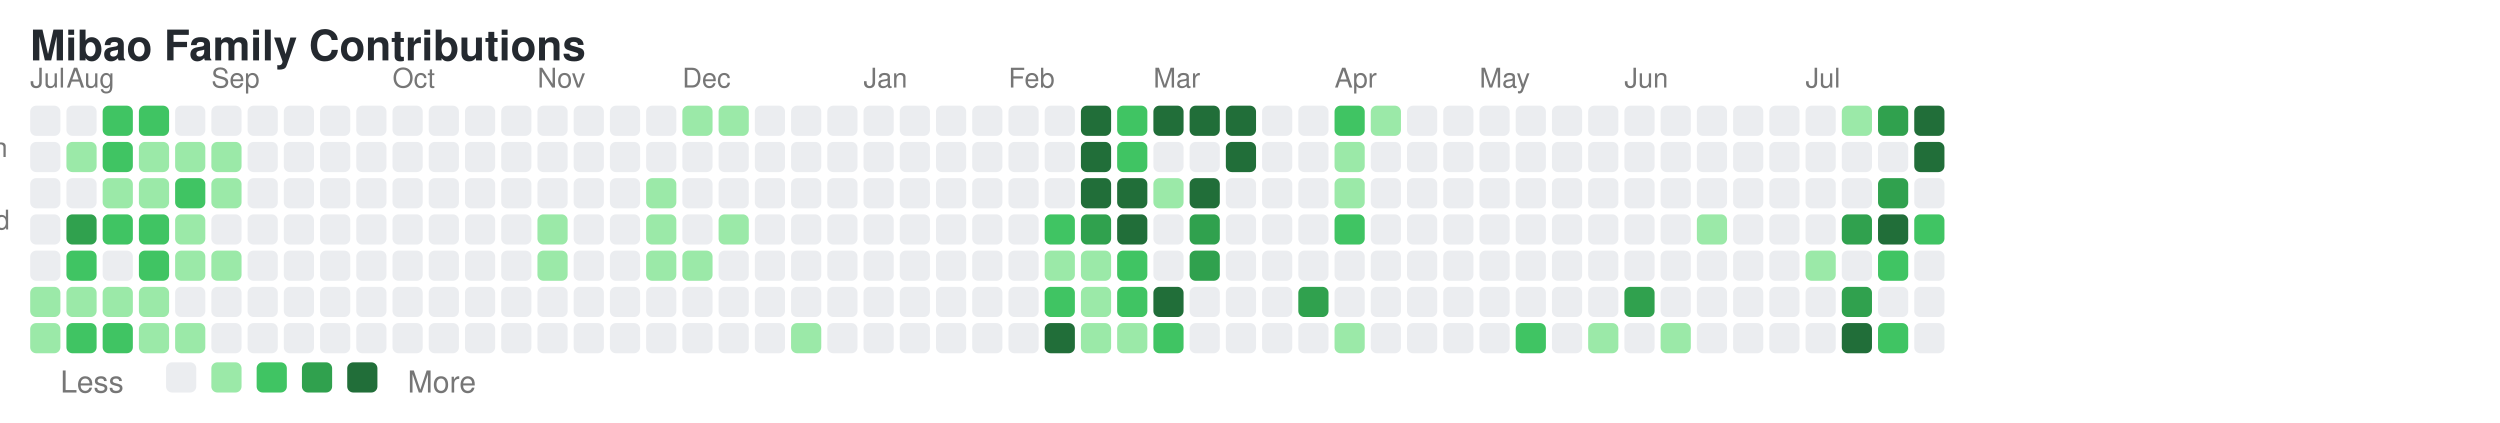
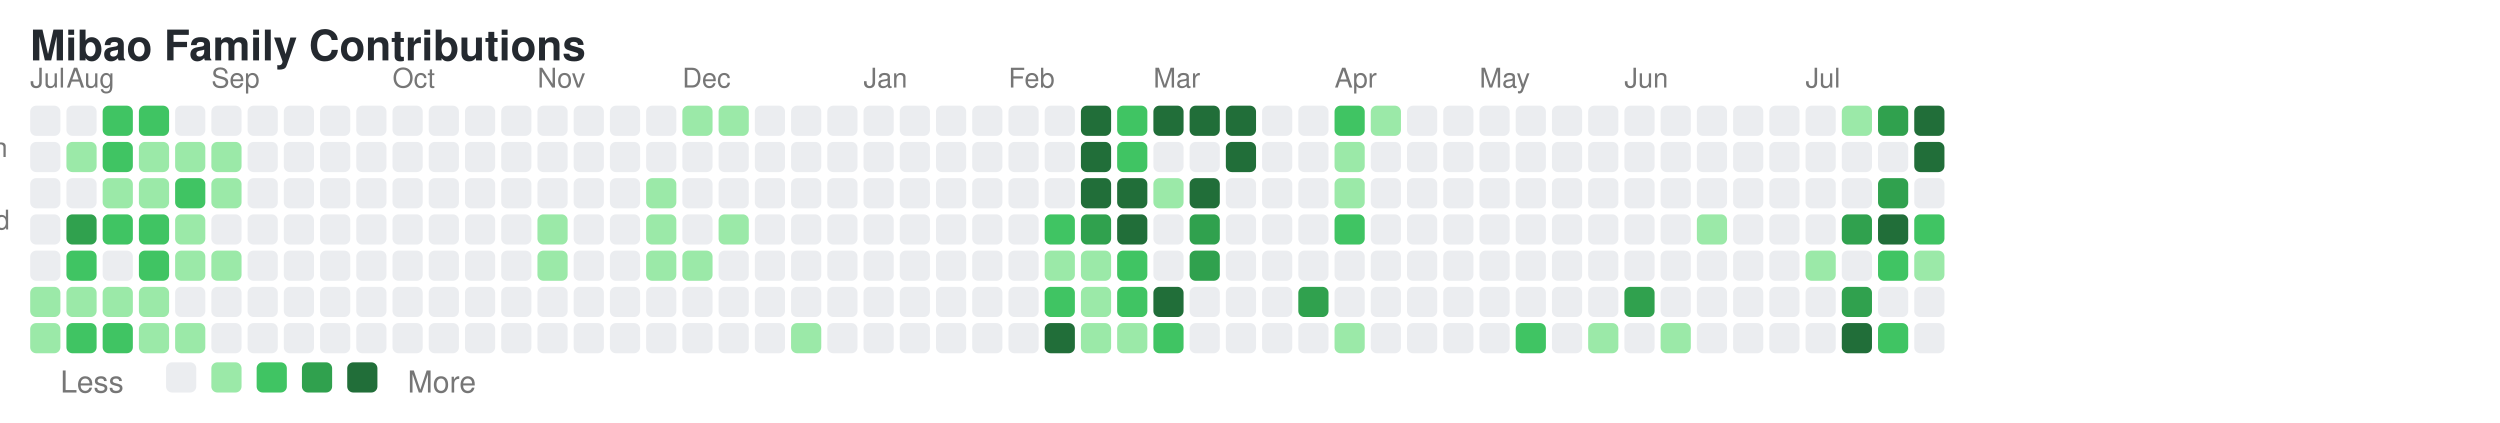
<svg xmlns="http://www.w3.org/2000/svg" width="828" height="140">
  <text x="10" y="20" font-family="-apple-system, BlinkMacSystemFont, Segoe UI, Helvetica, Arial, sans-serif" font-size="14" font-weight="600" fill="#24292f">Mibao Family Contributions</text>
  <g transform="translate(10, 35)">
    <text x="0" y="-6" font-family="-apple-system, BlinkMacSystemFont, Segoe UI, Helvetica, Arial, sans-serif" font-size="9" fill="#767676">Jul</text>
    <text x="12" y="-6" font-family="-apple-system, BlinkMacSystemFont, Segoe UI, Helvetica, Arial, sans-serif" font-size="9" fill="#767676">Aug</text>
    <text x="60" y="-6" font-family="-apple-system, BlinkMacSystemFont, Segoe UI, Helvetica, Arial, sans-serif" font-size="9" fill="#767676">Sep</text>
    <text x="120" y="-6" font-family="-apple-system, BlinkMacSystemFont, Segoe UI, Helvetica, Arial, sans-serif" font-size="9" fill="#767676">Oct</text>
    <text x="168" y="-6" font-family="-apple-system, BlinkMacSystemFont, Segoe UI, Helvetica, Arial, sans-serif" font-size="9" fill="#767676">Nov</text>
    <text x="216" y="-6" font-family="-apple-system, BlinkMacSystemFont, Segoe UI, Helvetica, Arial, sans-serif" font-size="9" fill="#767676">Dec</text>
    <text x="276" y="-6" font-family="-apple-system, BlinkMacSystemFont, Segoe UI, Helvetica, Arial, sans-serif" font-size="9" fill="#767676">Jan</text>
    <text x="324" y="-6" font-family="-apple-system, BlinkMacSystemFont, Segoe UI, Helvetica, Arial, sans-serif" font-size="9" fill="#767676">Feb</text>
    <text x="372" y="-6" font-family="-apple-system, BlinkMacSystemFont, Segoe UI, Helvetica, Arial, sans-serif" font-size="9" fill="#767676">Mar</text>
    <text x="432" y="-6" font-family="-apple-system, BlinkMacSystemFont, Segoe UI, Helvetica, Arial, sans-serif" font-size="9" fill="#767676">Apr</text>
    <text x="480" y="-6" font-family="-apple-system, BlinkMacSystemFont, Segoe UI, Helvetica, Arial, sans-serif" font-size="9" fill="#767676">May</text>
    <text x="528" y="-6" font-family="-apple-system, BlinkMacSystemFont, Segoe UI, Helvetica, Arial, sans-serif" font-size="9" fill="#767676">Jun</text>
    <text x="588" y="-6" font-family="-apple-system, BlinkMacSystemFont, Segoe UI, Helvetica, Arial, sans-serif" font-size="9" fill="#767676">Jul</text>
    <text x="-25" y="17.0" font-family="-apple-system, BlinkMacSystemFont, Segoe UI, Helvetica, Arial, sans-serif" font-size="9" fill="#767676">Mon</text>
    <text x="-25" y="41.0" font-family="-apple-system, BlinkMacSystemFont, Segoe UI, Helvetica, Arial, sans-serif" font-size="9" fill="#767676">Wed</text>
    <text x="-25" y="65.0" font-family="-apple-system, BlinkMacSystemFont, Segoe UI, Helvetica, Arial, sans-serif" font-size="9" fill="#767676">Fri</text>
    <rect x="0" y="0" width="10" height="10" fill="#ebedf0" rx="2" />
    <rect x="0" y="12" width="10" height="10" fill="#ebedf0" rx="2" />
    <rect x="0" y="24" width="10" height="10" fill="#ebedf0" rx="2" />
    <rect x="0" y="36" width="10" height="10" fill="#ebedf0" rx="2" />
    <rect x="0" y="48" width="10" height="10" fill="#ebedf0" rx="2" />
    <rect x="0" y="60" width="10" height="10" fill="#9be9a8" rx="2" />
    <rect x="0" y="72" width="10" height="10" fill="#9be9a8" rx="2" />
    <rect x="12" y="0" width="10" height="10" fill="#ebedf0" rx="2" />
    <rect x="12" y="12" width="10" height="10" fill="#9be9a8" rx="2" />
    <rect x="12" y="24" width="10" height="10" fill="#ebedf0" rx="2" />
    <rect x="12" y="36" width="10" height="10" fill="#30a14e" rx="2" />
    <rect x="12" y="48" width="10" height="10" fill="#40c463" rx="2" />
    <rect x="12" y="60" width="10" height="10" fill="#9be9a8" rx="2" />
    <rect x="12" y="72" width="10" height="10" fill="#40c463" rx="2" />
    <rect x="24" y="0" width="10" height="10" fill="#40c463" rx="2" />
    <rect x="24" y="12" width="10" height="10" fill="#40c463" rx="2" />
    <rect x="24" y="24" width="10" height="10" fill="#9be9a8" rx="2" />
    <rect x="24" y="36" width="10" height="10" fill="#40c463" rx="2" />
    <rect x="24" y="48" width="10" height="10" fill="#ebedf0" rx="2" />
    <rect x="24" y="60" width="10" height="10" fill="#9be9a8" rx="2" />
    <rect x="24" y="72" width="10" height="10" fill="#40c463" rx="2" />
    <rect x="36" y="0" width="10" height="10" fill="#40c463" rx="2" />
    <rect x="36" y="12" width="10" height="10" fill="#9be9a8" rx="2" />
    <rect x="36" y="24" width="10" height="10" fill="#9be9a8" rx="2" />
    <rect x="36" y="36" width="10" height="10" fill="#40c463" rx="2" />
    <rect x="36" y="48" width="10" height="10" fill="#40c463" rx="2" />
    <rect x="36" y="60" width="10" height="10" fill="#9be9a8" rx="2" />
    <rect x="36" y="72" width="10" height="10" fill="#9be9a8" rx="2" />
    <rect x="48" y="0" width="10" height="10" fill="#ebedf0" rx="2" />
    <rect x="48" y="12" width="10" height="10" fill="#9be9a8" rx="2" />
    <rect x="48" y="24" width="10" height="10" fill="#40c463" rx="2" />
    <rect x="48" y="36" width="10" height="10" fill="#9be9a8" rx="2" />
    <rect x="48" y="48" width="10" height="10" fill="#9be9a8" rx="2" />
    <rect x="48" y="60" width="10" height="10" fill="#ebedf0" rx="2" />
    <rect x="48" y="72" width="10" height="10" fill="#9be9a8" rx="2" />
    <rect x="60" y="0" width="10" height="10" fill="#ebedf0" rx="2" />
    <rect x="60" y="12" width="10" height="10" fill="#9be9a8" rx="2" />
    <rect x="60" y="24" width="10" height="10" fill="#9be9a8" rx="2" />
    <rect x="60" y="36" width="10" height="10" fill="#ebedf0" rx="2" />
    <rect x="60" y="48" width="10" height="10" fill="#9be9a8" rx="2" />
    <rect x="60" y="60" width="10" height="10" fill="#ebedf0" rx="2" />
    <rect x="60" y="72" width="10" height="10" fill="#ebedf0" rx="2" />
    <rect x="72" y="0" width="10" height="10" fill="#ebedf0" rx="2" />
    <rect x="72" y="12" width="10" height="10" fill="#ebedf0" rx="2" />
    <rect x="72" y="24" width="10" height="10" fill="#ebedf0" rx="2" />
    <rect x="72" y="36" width="10" height="10" fill="#ebedf0" rx="2" />
    <rect x="72" y="48" width="10" height="10" fill="#ebedf0" rx="2" />
    <rect x="72" y="60" width="10" height="10" fill="#ebedf0" rx="2" />
    <rect x="72" y="72" width="10" height="10" fill="#ebedf0" rx="2" />
    <rect x="84" y="0" width="10" height="10" fill="#ebedf0" rx="2" />
    <rect x="84" y="12" width="10" height="10" fill="#ebedf0" rx="2" />
    <rect x="84" y="24" width="10" height="10" fill="#ebedf0" rx="2" />
    <rect x="84" y="36" width="10" height="10" fill="#ebedf0" rx="2" />
    <rect x="84" y="48" width="10" height="10" fill="#ebedf0" rx="2" />
    <rect x="84" y="60" width="10" height="10" fill="#ebedf0" rx="2" />
    <rect x="84" y="72" width="10" height="10" fill="#ebedf0" rx="2" />
    <rect x="96" y="0" width="10" height="10" fill="#ebedf0" rx="2" />
    <rect x="96" y="12" width="10" height="10" fill="#ebedf0" rx="2" />
    <rect x="96" y="24" width="10" height="10" fill="#ebedf0" rx="2" />
    <rect x="96" y="36" width="10" height="10" fill="#ebedf0" rx="2" />
    <rect x="96" y="48" width="10" height="10" fill="#ebedf0" rx="2" />
    <rect x="96" y="60" width="10" height="10" fill="#ebedf0" rx="2" />
    <rect x="96" y="72" width="10" height="10" fill="#ebedf0" rx="2" />
    <rect x="108" y="0" width="10" height="10" fill="#ebedf0" rx="2" />
    <rect x="108" y="12" width="10" height="10" fill="#ebedf0" rx="2" />
    <rect x="108" y="24" width="10" height="10" fill="#ebedf0" rx="2" />
    <rect x="108" y="36" width="10" height="10" fill="#ebedf0" rx="2" />
    <rect x="108" y="48" width="10" height="10" fill="#ebedf0" rx="2" />
    <rect x="108" y="60" width="10" height="10" fill="#ebedf0" rx="2" />
    <rect x="108" y="72" width="10" height="10" fill="#ebedf0" rx="2" />
    <rect x="120" y="0" width="10" height="10" fill="#ebedf0" rx="2" />
    <rect x="120" y="12" width="10" height="10" fill="#ebedf0" rx="2" />
    <rect x="120" y="24" width="10" height="10" fill="#ebedf0" rx="2" />
    <rect x="120" y="36" width="10" height="10" fill="#ebedf0" rx="2" />
    <rect x="120" y="48" width="10" height="10" fill="#ebedf0" rx="2" />
    <rect x="120" y="60" width="10" height="10" fill="#ebedf0" rx="2" />
    <rect x="120" y="72" width="10" height="10" fill="#ebedf0" rx="2" />
    <rect x="132" y="0" width="10" height="10" fill="#ebedf0" rx="2" />
    <rect x="132" y="12" width="10" height="10" fill="#ebedf0" rx="2" />
    <rect x="132" y="24" width="10" height="10" fill="#ebedf0" rx="2" />
    <rect x="132" y="36" width="10" height="10" fill="#ebedf0" rx="2" />
    <rect x="132" y="48" width="10" height="10" fill="#ebedf0" rx="2" />
    <rect x="132" y="60" width="10" height="10" fill="#ebedf0" rx="2" />
    <rect x="132" y="72" width="10" height="10" fill="#ebedf0" rx="2" />
    <rect x="144" y="0" width="10" height="10" fill="#ebedf0" rx="2" />
    <rect x="144" y="12" width="10" height="10" fill="#ebedf0" rx="2" />
    <rect x="144" y="24" width="10" height="10" fill="#ebedf0" rx="2" />
    <rect x="144" y="36" width="10" height="10" fill="#ebedf0" rx="2" />
    <rect x="144" y="48" width="10" height="10" fill="#ebedf0" rx="2" />
    <rect x="144" y="60" width="10" height="10" fill="#ebedf0" rx="2" />
    <rect x="144" y="72" width="10" height="10" fill="#ebedf0" rx="2" />
    <rect x="156" y="0" width="10" height="10" fill="#ebedf0" rx="2" />
    <rect x="156" y="12" width="10" height="10" fill="#ebedf0" rx="2" />
    <rect x="156" y="24" width="10" height="10" fill="#ebedf0" rx="2" />
    <rect x="156" y="36" width="10" height="10" fill="#ebedf0" rx="2" />
    <rect x="156" y="48" width="10" height="10" fill="#ebedf0" rx="2" />
    <rect x="156" y="60" width="10" height="10" fill="#ebedf0" rx="2" />
    <rect x="156" y="72" width="10" height="10" fill="#ebedf0" rx="2" />
    <rect x="168" y="0" width="10" height="10" fill="#ebedf0" rx="2" />
    <rect x="168" y="12" width="10" height="10" fill="#ebedf0" rx="2" />
    <rect x="168" y="24" width="10" height="10" fill="#ebedf0" rx="2" />
    <rect x="168" y="36" width="10" height="10" fill="#9be9a8" rx="2" />
    <rect x="168" y="48" width="10" height="10" fill="#9be9a8" rx="2" />
    <rect x="168" y="60" width="10" height="10" fill="#ebedf0" rx="2" />
    <rect x="168" y="72" width="10" height="10" fill="#ebedf0" rx="2" />
    <rect x="180" y="0" width="10" height="10" fill="#ebedf0" rx="2" />
    <rect x="180" y="12" width="10" height="10" fill="#ebedf0" rx="2" />
    <rect x="180" y="24" width="10" height="10" fill="#ebedf0" rx="2" />
    <rect x="180" y="36" width="10" height="10" fill="#ebedf0" rx="2" />
    <rect x="180" y="48" width="10" height="10" fill="#ebedf0" rx="2" />
    <rect x="180" y="60" width="10" height="10" fill="#ebedf0" rx="2" />
    <rect x="180" y="72" width="10" height="10" fill="#ebedf0" rx="2" />
    <rect x="192" y="0" width="10" height="10" fill="#ebedf0" rx="2" />
    <rect x="192" y="12" width="10" height="10" fill="#ebedf0" rx="2" />
    <rect x="192" y="24" width="10" height="10" fill="#ebedf0" rx="2" />
    <rect x="192" y="36" width="10" height="10" fill="#ebedf0" rx="2" />
    <rect x="192" y="48" width="10" height="10" fill="#ebedf0" rx="2" />
    <rect x="192" y="60" width="10" height="10" fill="#ebedf0" rx="2" />
    <rect x="192" y="72" width="10" height="10" fill="#ebedf0" rx="2" />
    <rect x="204" y="0" width="10" height="10" fill="#ebedf0" rx="2" />
    <rect x="204" y="12" width="10" height="10" fill="#ebedf0" rx="2" />
    <rect x="204" y="24" width="10" height="10" fill="#9be9a8" rx="2" />
    <rect x="204" y="36" width="10" height="10" fill="#9be9a8" rx="2" />
    <rect x="204" y="48" width="10" height="10" fill="#9be9a8" rx="2" />
    <rect x="204" y="60" width="10" height="10" fill="#ebedf0" rx="2" />
    <rect x="204" y="72" width="10" height="10" fill="#ebedf0" rx="2" />
    <rect x="216" y="0" width="10" height="10" fill="#9be9a8" rx="2" />
    <rect x="216" y="12" width="10" height="10" fill="#ebedf0" rx="2" />
    <rect x="216" y="24" width="10" height="10" fill="#ebedf0" rx="2" />
    <rect x="216" y="36" width="10" height="10" fill="#ebedf0" rx="2" />
    <rect x="216" y="48" width="10" height="10" fill="#9be9a8" rx="2" />
    <rect x="216" y="60" width="10" height="10" fill="#ebedf0" rx="2" />
    <rect x="216" y="72" width="10" height="10" fill="#ebedf0" rx="2" />
    <rect x="228" y="0" width="10" height="10" fill="#9be9a8" rx="2" />
    <rect x="228" y="12" width="10" height="10" fill="#ebedf0" rx="2" />
    <rect x="228" y="24" width="10" height="10" fill="#ebedf0" rx="2" />
    <rect x="228" y="36" width="10" height="10" fill="#9be9a8" rx="2" />
    <rect x="228" y="48" width="10" height="10" fill="#ebedf0" rx="2" />
    <rect x="228" y="60" width="10" height="10" fill="#ebedf0" rx="2" />
    <rect x="228" y="72" width="10" height="10" fill="#ebedf0" rx="2" />
    <rect x="240" y="0" width="10" height="10" fill="#ebedf0" rx="2" />
    <rect x="240" y="12" width="10" height="10" fill="#ebedf0" rx="2" />
    <rect x="240" y="24" width="10" height="10" fill="#ebedf0" rx="2" />
    <rect x="240" y="36" width="10" height="10" fill="#ebedf0" rx="2" />
    <rect x="240" y="48" width="10" height="10" fill="#ebedf0" rx="2" />
    <rect x="240" y="60" width="10" height="10" fill="#ebedf0" rx="2" />
    <rect x="240" y="72" width="10" height="10" fill="#ebedf0" rx="2" />
    <rect x="252" y="0" width="10" height="10" fill="#ebedf0" rx="2" />
    <rect x="252" y="12" width="10" height="10" fill="#ebedf0" rx="2" />
    <rect x="252" y="24" width="10" height="10" fill="#ebedf0" rx="2" />
    <rect x="252" y="36" width="10" height="10" fill="#ebedf0" rx="2" />
    <rect x="252" y="48" width="10" height="10" fill="#ebedf0" rx="2" />
    <rect x="252" y="60" width="10" height="10" fill="#ebedf0" rx="2" />
    <rect x="252" y="72" width="10" height="10" fill="#9be9a8" rx="2" />
    <rect x="264" y="0" width="10" height="10" fill="#ebedf0" rx="2" />
    <rect x="264" y="12" width="10" height="10" fill="#ebedf0" rx="2" />
    <rect x="264" y="24" width="10" height="10" fill="#ebedf0" rx="2" />
    <rect x="264" y="36" width="10" height="10" fill="#ebedf0" rx="2" />
    <rect x="264" y="48" width="10" height="10" fill="#ebedf0" rx="2" />
    <rect x="264" y="60" width="10" height="10" fill="#ebedf0" rx="2" />
    <rect x="264" y="72" width="10" height="10" fill="#ebedf0" rx="2" />
    <rect x="276" y="0" width="10" height="10" fill="#ebedf0" rx="2" />
    <rect x="276" y="12" width="10" height="10" fill="#ebedf0" rx="2" />
    <rect x="276" y="24" width="10" height="10" fill="#ebedf0" rx="2" />
    <rect x="276" y="36" width="10" height="10" fill="#ebedf0" rx="2" />
    <rect x="276" y="48" width="10" height="10" fill="#ebedf0" rx="2" />
    <rect x="276" y="60" width="10" height="10" fill="#ebedf0" rx="2" />
    <rect x="276" y="72" width="10" height="10" fill="#ebedf0" rx="2" />
    <rect x="288" y="0" width="10" height="10" fill="#ebedf0" rx="2" />
    <rect x="288" y="12" width="10" height="10" fill="#ebedf0" rx="2" />
    <rect x="288" y="24" width="10" height="10" fill="#ebedf0" rx="2" />
    <rect x="288" y="36" width="10" height="10" fill="#ebedf0" rx="2" />
    <rect x="288" y="48" width="10" height="10" fill="#ebedf0" rx="2" />
    <rect x="288" y="60" width="10" height="10" fill="#ebedf0" rx="2" />
    <rect x="288" y="72" width="10" height="10" fill="#ebedf0" rx="2" />
    <rect x="300" y="0" width="10" height="10" fill="#ebedf0" rx="2" />
    <rect x="300" y="12" width="10" height="10" fill="#ebedf0" rx="2" />
    <rect x="300" y="24" width="10" height="10" fill="#ebedf0" rx="2" />
    <rect x="300" y="36" width="10" height="10" fill="#ebedf0" rx="2" />
    <rect x="300" y="48" width="10" height="10" fill="#ebedf0" rx="2" />
    <rect x="300" y="60" width="10" height="10" fill="#ebedf0" rx="2" />
    <rect x="300" y="72" width="10" height="10" fill="#ebedf0" rx="2" />
    <rect x="312" y="0" width="10" height="10" fill="#ebedf0" rx="2" />
    <rect x="312" y="12" width="10" height="10" fill="#ebedf0" rx="2" />
    <rect x="312" y="24" width="10" height="10" fill="#ebedf0" rx="2" />
    <rect x="312" y="36" width="10" height="10" fill="#ebedf0" rx="2" />
    <rect x="312" y="48" width="10" height="10" fill="#ebedf0" rx="2" />
    <rect x="312" y="60" width="10" height="10" fill="#ebedf0" rx="2" />
    <rect x="312" y="72" width="10" height="10" fill="#ebedf0" rx="2" />
    <rect x="324" y="0" width="10" height="10" fill="#ebedf0" rx="2" />
    <rect x="324" y="12" width="10" height="10" fill="#ebedf0" rx="2" />
    <rect x="324" y="24" width="10" height="10" fill="#ebedf0" rx="2" />
    <rect x="324" y="36" width="10" height="10" fill="#ebedf0" rx="2" />
    <rect x="324" y="48" width="10" height="10" fill="#ebedf0" rx="2" />
    <rect x="324" y="60" width="10" height="10" fill="#ebedf0" rx="2" />
    <rect x="324" y="72" width="10" height="10" fill="#ebedf0" rx="2" />
    <rect x="336" y="0" width="10" height="10" fill="#ebedf0" rx="2" />
    <rect x="336" y="12" width="10" height="10" fill="#ebedf0" rx="2" />
    <rect x="336" y="24" width="10" height="10" fill="#ebedf0" rx="2" />
    <rect x="336" y="36" width="10" height="10" fill="#40c463" rx="2" />
    <rect x="336" y="48" width="10" height="10" fill="#9be9a8" rx="2" />
    <rect x="336" y="60" width="10" height="10" fill="#40c463" rx="2" />
    <rect x="336" y="72" width="10" height="10" fill="#216e39" rx="2" />
    <rect x="348" y="0" width="10" height="10" fill="#216e39" rx="2" />
    <rect x="348" y="12" width="10" height="10" fill="#216e39" rx="2" />
    <rect x="348" y="24" width="10" height="10" fill="#216e39" rx="2" />
    <rect x="348" y="36" width="10" height="10" fill="#30a14e" rx="2" />
    <rect x="348" y="48" width="10" height="10" fill="#9be9a8" rx="2" />
    <rect x="348" y="60" width="10" height="10" fill="#9be9a8" rx="2" />
    <rect x="348" y="72" width="10" height="10" fill="#9be9a8" rx="2" />
    <rect x="360" y="0" width="10" height="10" fill="#40c463" rx="2" />
    <rect x="360" y="12" width="10" height="10" fill="#40c463" rx="2" />
    <rect x="360" y="24" width="10" height="10" fill="#216e39" rx="2" />
    <rect x="360" y="36" width="10" height="10" fill="#216e39" rx="2" />
    <rect x="360" y="48" width="10" height="10" fill="#40c463" rx="2" />
    <rect x="360" y="60" width="10" height="10" fill="#40c463" rx="2" />
    <rect x="360" y="72" width="10" height="10" fill="#9be9a8" rx="2" />
    <rect x="372" y="0" width="10" height="10" fill="#216e39" rx="2" />
    <rect x="372" y="12" width="10" height="10" fill="#ebedf0" rx="2" />
    <rect x="372" y="24" width="10" height="10" fill="#9be9a8" rx="2" />
    <rect x="372" y="36" width="10" height="10" fill="#ebedf0" rx="2" />
    <rect x="372" y="48" width="10" height="10" fill="#ebedf0" rx="2" />
    <rect x="372" y="60" width="10" height="10" fill="#216e39" rx="2" />
    <rect x="372" y="72" width="10" height="10" fill="#40c463" rx="2" />
    <rect x="384" y="0" width="10" height="10" fill="#216e39" rx="2" />
    <rect x="384" y="12" width="10" height="10" fill="#ebedf0" rx="2" />
    <rect x="384" y="24" width="10" height="10" fill="#216e39" rx="2" />
    <rect x="384" y="36" width="10" height="10" fill="#30a14e" rx="2" />
    <rect x="384" y="48" width="10" height="10" fill="#30a14e" rx="2" />
    <rect x="384" y="60" width="10" height="10" fill="#ebedf0" rx="2" />
    <rect x="384" y="72" width="10" height="10" fill="#ebedf0" rx="2" />
    <rect x="396" y="0" width="10" height="10" fill="#216e39" rx="2" />
    <rect x="396" y="12" width="10" height="10" fill="#216e39" rx="2" />
    <rect x="396" y="24" width="10" height="10" fill="#ebedf0" rx="2" />
    <rect x="396" y="36" width="10" height="10" fill="#ebedf0" rx="2" />
    <rect x="396" y="48" width="10" height="10" fill="#ebedf0" rx="2" />
    <rect x="396" y="60" width="10" height="10" fill="#ebedf0" rx="2" />
    <rect x="396" y="72" width="10" height="10" fill="#ebedf0" rx="2" />
    <rect x="408" y="0" width="10" height="10" fill="#ebedf0" rx="2" />
    <rect x="408" y="12" width="10" height="10" fill="#ebedf0" rx="2" />
    <rect x="408" y="24" width="10" height="10" fill="#ebedf0" rx="2" />
    <rect x="408" y="36" width="10" height="10" fill="#ebedf0" rx="2" />
    <rect x="408" y="48" width="10" height="10" fill="#ebedf0" rx="2" />
    <rect x="408" y="60" width="10" height="10" fill="#ebedf0" rx="2" />
    <rect x="408" y="72" width="10" height="10" fill="#ebedf0" rx="2" />
    <rect x="420" y="0" width="10" height="10" fill="#ebedf0" rx="2" />
    <rect x="420" y="12" width="10" height="10" fill="#ebedf0" rx="2" />
    <rect x="420" y="24" width="10" height="10" fill="#ebedf0" rx="2" />
    <rect x="420" y="36" width="10" height="10" fill="#ebedf0" rx="2" />
    <rect x="420" y="48" width="10" height="10" fill="#ebedf0" rx="2" />
    <rect x="420" y="60" width="10" height="10" fill="#30a14e" rx="2" />
    <rect x="420" y="72" width="10" height="10" fill="#ebedf0" rx="2" />
    <rect x="432" y="0" width="10" height="10" fill="#40c463" rx="2" />
    <rect x="432" y="12" width="10" height="10" fill="#9be9a8" rx="2" />
    <rect x="432" y="24" width="10" height="10" fill="#9be9a8" rx="2" />
    <rect x="432" y="36" width="10" height="10" fill="#40c463" rx="2" />
    <rect x="432" y="48" width="10" height="10" fill="#ebedf0" rx="2" />
    <rect x="432" y="60" width="10" height="10" fill="#ebedf0" rx="2" />
    <rect x="432" y="72" width="10" height="10" fill="#9be9a8" rx="2" />
    <rect x="444" y="0" width="10" height="10" fill="#9be9a8" rx="2" />
    <rect x="444" y="12" width="10" height="10" fill="#ebedf0" rx="2" />
    <rect x="444" y="24" width="10" height="10" fill="#ebedf0" rx="2" />
    <rect x="444" y="36" width="10" height="10" fill="#ebedf0" rx="2" />
    <rect x="444" y="48" width="10" height="10" fill="#ebedf0" rx="2" />
    <rect x="444" y="60" width="10" height="10" fill="#ebedf0" rx="2" />
    <rect x="444" y="72" width="10" height="10" fill="#ebedf0" rx="2" />
    <rect x="456" y="0" width="10" height="10" fill="#ebedf0" rx="2" />
    <rect x="456" y="12" width="10" height="10" fill="#ebedf0" rx="2" />
    <rect x="456" y="24" width="10" height="10" fill="#ebedf0" rx="2" />
    <rect x="456" y="36" width="10" height="10" fill="#ebedf0" rx="2" />
    <rect x="456" y="48" width="10" height="10" fill="#ebedf0" rx="2" />
    <rect x="456" y="60" width="10" height="10" fill="#ebedf0" rx="2" />
    <rect x="456" y="72" width="10" height="10" fill="#ebedf0" rx="2" />
    <rect x="468" y="0" width="10" height="10" fill="#ebedf0" rx="2" />
    <rect x="468" y="12" width="10" height="10" fill="#ebedf0" rx="2" />
    <rect x="468" y="24" width="10" height="10" fill="#ebedf0" rx="2" />
    <rect x="468" y="36" width="10" height="10" fill="#ebedf0" rx="2" />
    <rect x="468" y="48" width="10" height="10" fill="#ebedf0" rx="2" />
    <rect x="468" y="60" width="10" height="10" fill="#ebedf0" rx="2" />
    <rect x="468" y="72" width="10" height="10" fill="#ebedf0" rx="2" />
    <rect x="480" y="0" width="10" height="10" fill="#ebedf0" rx="2" />
    <rect x="480" y="12" width="10" height="10" fill="#ebedf0" rx="2" />
    <rect x="480" y="24" width="10" height="10" fill="#ebedf0" rx="2" />
    <rect x="480" y="36" width="10" height="10" fill="#ebedf0" rx="2" />
    <rect x="480" y="48" width="10" height="10" fill="#ebedf0" rx="2" />
    <rect x="480" y="60" width="10" height="10" fill="#ebedf0" rx="2" />
    <rect x="480" y="72" width="10" height="10" fill="#ebedf0" rx="2" />
    <rect x="492" y="0" width="10" height="10" fill="#ebedf0" rx="2" />
    <rect x="492" y="12" width="10" height="10" fill="#ebedf0" rx="2" />
    <rect x="492" y="24" width="10" height="10" fill="#ebedf0" rx="2" />
    <rect x="492" y="36" width="10" height="10" fill="#ebedf0" rx="2" />
    <rect x="492" y="48" width="10" height="10" fill="#ebedf0" rx="2" />
    <rect x="492" y="60" width="10" height="10" fill="#ebedf0" rx="2" />
    <rect x="492" y="72" width="10" height="10" fill="#40c463" rx="2" />
    <rect x="504" y="0" width="10" height="10" fill="#ebedf0" rx="2" />
    <rect x="504" y="12" width="10" height="10" fill="#ebedf0" rx="2" />
    <rect x="504" y="24" width="10" height="10" fill="#ebedf0" rx="2" />
    <rect x="504" y="36" width="10" height="10" fill="#ebedf0" rx="2" />
    <rect x="504" y="48" width="10" height="10" fill="#ebedf0" rx="2" />
    <rect x="504" y="60" width="10" height="10" fill="#ebedf0" rx="2" />
    <rect x="504" y="72" width="10" height="10" fill="#ebedf0" rx="2" />
    <rect x="516" y="0" width="10" height="10" fill="#ebedf0" rx="2" />
    <rect x="516" y="12" width="10" height="10" fill="#ebedf0" rx="2" />
    <rect x="516" y="24" width="10" height="10" fill="#ebedf0" rx="2" />
    <rect x="516" y="36" width="10" height="10" fill="#ebedf0" rx="2" />
    <rect x="516" y="48" width="10" height="10" fill="#ebedf0" rx="2" />
    <rect x="516" y="60" width="10" height="10" fill="#ebedf0" rx="2" />
    <rect x="516" y="72" width="10" height="10" fill="#9be9a8" rx="2" />
    <rect x="528" y="0" width="10" height="10" fill="#ebedf0" rx="2" />
    <rect x="528" y="12" width="10" height="10" fill="#ebedf0" rx="2" />
    <rect x="528" y="24" width="10" height="10" fill="#ebedf0" rx="2" />
    <rect x="528" y="36" width="10" height="10" fill="#ebedf0" rx="2" />
    <rect x="528" y="48" width="10" height="10" fill="#ebedf0" rx="2" />
    <rect x="528" y="60" width="10" height="10" fill="#30a14e" rx="2" />
    <rect x="528" y="72" width="10" height="10" fill="#ebedf0" rx="2" />
    <rect x="540" y="0" width="10" height="10" fill="#ebedf0" rx="2" />
    <rect x="540" y="12" width="10" height="10" fill="#ebedf0" rx="2" />
    <rect x="540" y="24" width="10" height="10" fill="#ebedf0" rx="2" />
    <rect x="540" y="36" width="10" height="10" fill="#ebedf0" rx="2" />
    <rect x="540" y="48" width="10" height="10" fill="#ebedf0" rx="2" />
    <rect x="540" y="60" width="10" height="10" fill="#ebedf0" rx="2" />
    <rect x="540" y="72" width="10" height="10" fill="#9be9a8" rx="2" />
    <rect x="552" y="0" width="10" height="10" fill="#ebedf0" rx="2" />
    <rect x="552" y="12" width="10" height="10" fill="#ebedf0" rx="2" />
    <rect x="552" y="24" width="10" height="10" fill="#ebedf0" rx="2" />
    <rect x="552" y="36" width="10" height="10" fill="#9be9a8" rx="2" />
    <rect x="552" y="48" width="10" height="10" fill="#ebedf0" rx="2" />
    <rect x="552" y="60" width="10" height="10" fill="#ebedf0" rx="2" />
    <rect x="552" y="72" width="10" height="10" fill="#ebedf0" rx="2" />
    <rect x="564" y="0" width="10" height="10" fill="#ebedf0" rx="2" />
    <rect x="564" y="12" width="10" height="10" fill="#ebedf0" rx="2" />
    <rect x="564" y="24" width="10" height="10" fill="#ebedf0" rx="2" />
    <rect x="564" y="36" width="10" height="10" fill="#ebedf0" rx="2" />
    <rect x="564" y="48" width="10" height="10" fill="#ebedf0" rx="2" />
    <rect x="564" y="60" width="10" height="10" fill="#ebedf0" rx="2" />
    <rect x="564" y="72" width="10" height="10" fill="#ebedf0" rx="2" />
    <rect x="576" y="0" width="10" height="10" fill="#ebedf0" rx="2" />
    <rect x="576" y="12" width="10" height="10" fill="#ebedf0" rx="2" />
    <rect x="576" y="24" width="10" height="10" fill="#ebedf0" rx="2" />
    <rect x="576" y="36" width="10" height="10" fill="#ebedf0" rx="2" />
    <rect x="576" y="48" width="10" height="10" fill="#ebedf0" rx="2" />
    <rect x="576" y="60" width="10" height="10" fill="#ebedf0" rx="2" />
    <rect x="576" y="72" width="10" height="10" fill="#ebedf0" rx="2" />
    <rect x="588" y="0" width="10" height="10" fill="#ebedf0" rx="2" />
    <rect x="588" y="12" width="10" height="10" fill="#ebedf0" rx="2" />
    <rect x="588" y="24" width="10" height="10" fill="#ebedf0" rx="2" />
    <rect x="588" y="36" width="10" height="10" fill="#ebedf0" rx="2" />
    <rect x="588" y="48" width="10" height="10" fill="#9be9a8" rx="2" />
    <rect x="588" y="60" width="10" height="10" fill="#ebedf0" rx="2" />
    <rect x="588" y="72" width="10" height="10" fill="#ebedf0" rx="2" />
    <rect x="600" y="0" width="10" height="10" fill="#9be9a8" rx="2" />
    <rect x="600" y="12" width="10" height="10" fill="#ebedf0" rx="2" />
    <rect x="600" y="24" width="10" height="10" fill="#ebedf0" rx="2" />
    <rect x="600" y="36" width="10" height="10" fill="#30a14e" rx="2" />
    <rect x="600" y="48" width="10" height="10" fill="#ebedf0" rx="2" />
    <rect x="600" y="60" width="10" height="10" fill="#30a14e" rx="2" />
    <rect x="600" y="72" width="10" height="10" fill="#216e39" rx="2" />
    <rect x="612" y="0" width="10" height="10" fill="#30a14e" rx="2" />
    <rect x="612" y="12" width="10" height="10" fill="#ebedf0" rx="2" />
    <rect x="612" y="24" width="10" height="10" fill="#30a14e" rx="2" />
    <rect x="612" y="36" width="10" height="10" fill="#216e39" rx="2" />
    <rect x="612" y="48" width="10" height="10" fill="#40c463" rx="2" />
    <rect x="612" y="60" width="10" height="10" fill="#ebedf0" rx="2" />
    <rect x="612" y="72" width="10" height="10" fill="#40c463" rx="2" />
    <rect x="624" y="0" width="10" height="10" fill="#216e39" rx="2" />
    <rect x="624" y="12" width="10" height="10" fill="#216e39" rx="2" />
    <rect x="624" y="24" width="10" height="10" fill="#ebedf0" rx="2" />
    <rect x="624" y="36" width="10" height="10" fill="#40c463" rx="2" />
-     <rect x="624" y="48" width="10" height="10" fill="#ebedf0" rx="2" />
+     <rect x="624" y="48" width="10" height="10" fill="#9be9a8" rx="2" />
    <rect x="624" y="60" width="10" height="10" fill="#ebedf0" rx="2" />
    <rect x="624" y="72" width="10" height="10" fill="#ebedf0" rx="2" />
    <text x="10" y="95" font-family="-apple-system, BlinkMacSystemFont, Segoe UI, Helvetica, Arial, sans-serif" font-size="10" fill="#767676">Less</text>
    <rect x="45" y="85" width="10" height="10" fill="#ebedf0" rx="2" />
    <rect x="60" y="85" width="10" height="10" fill="#9be9a8" rx="2" />
    <rect x="75" y="85" width="10" height="10" fill="#40c463" rx="2" />
    <rect x="90" y="85" width="10" height="10" fill="#30a14e" rx="2" />
    <rect x="105" y="85" width="10" height="10" fill="#216e39" rx="2" />
    <text x="125" y="95" font-family="-apple-system, BlinkMacSystemFont, Segoe UI, Helvetica, Arial, sans-serif" font-size="10" fill="#767676">More</text>
  </g>
</svg>
